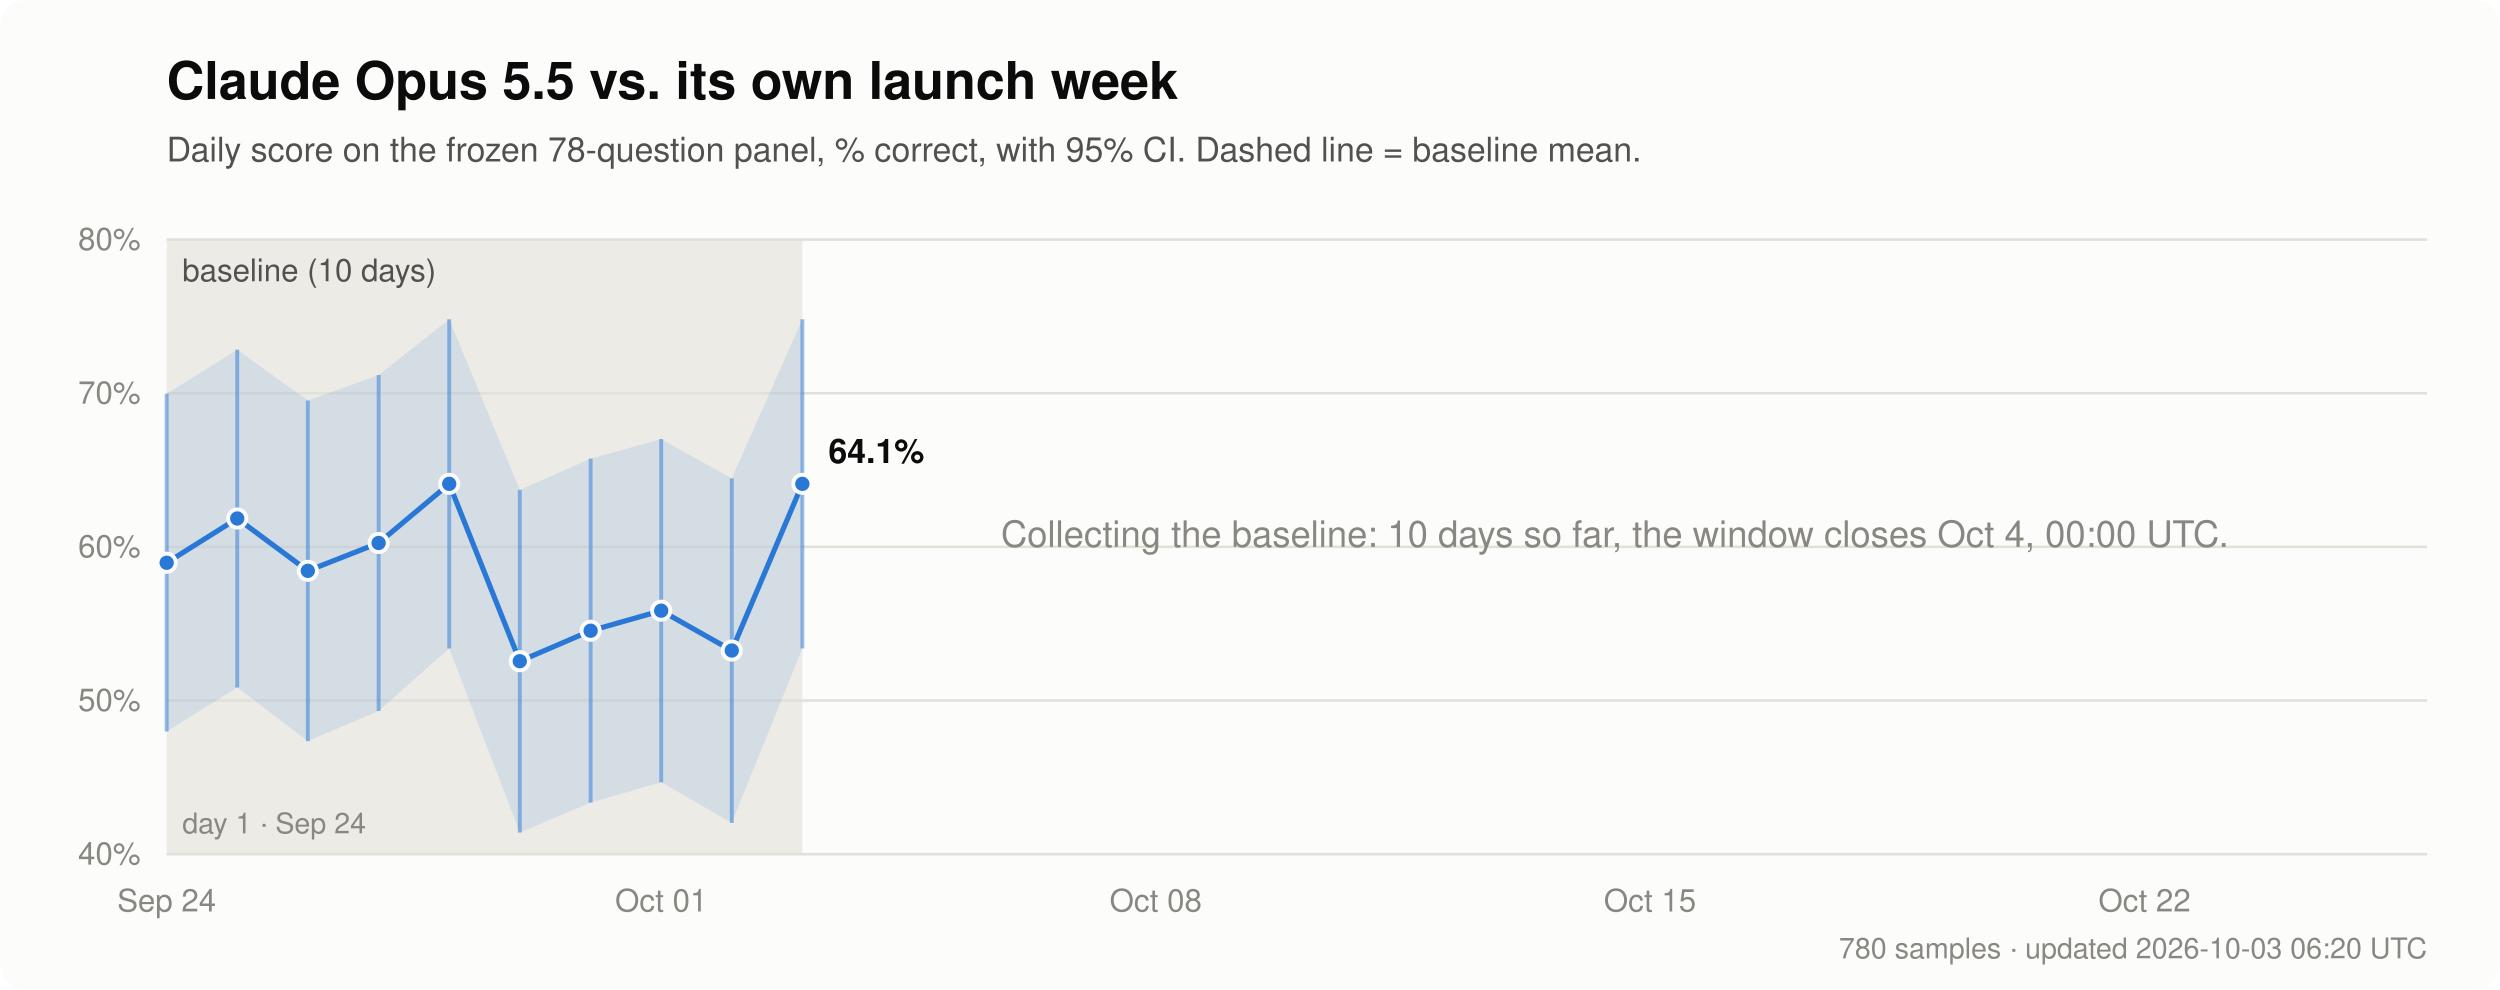
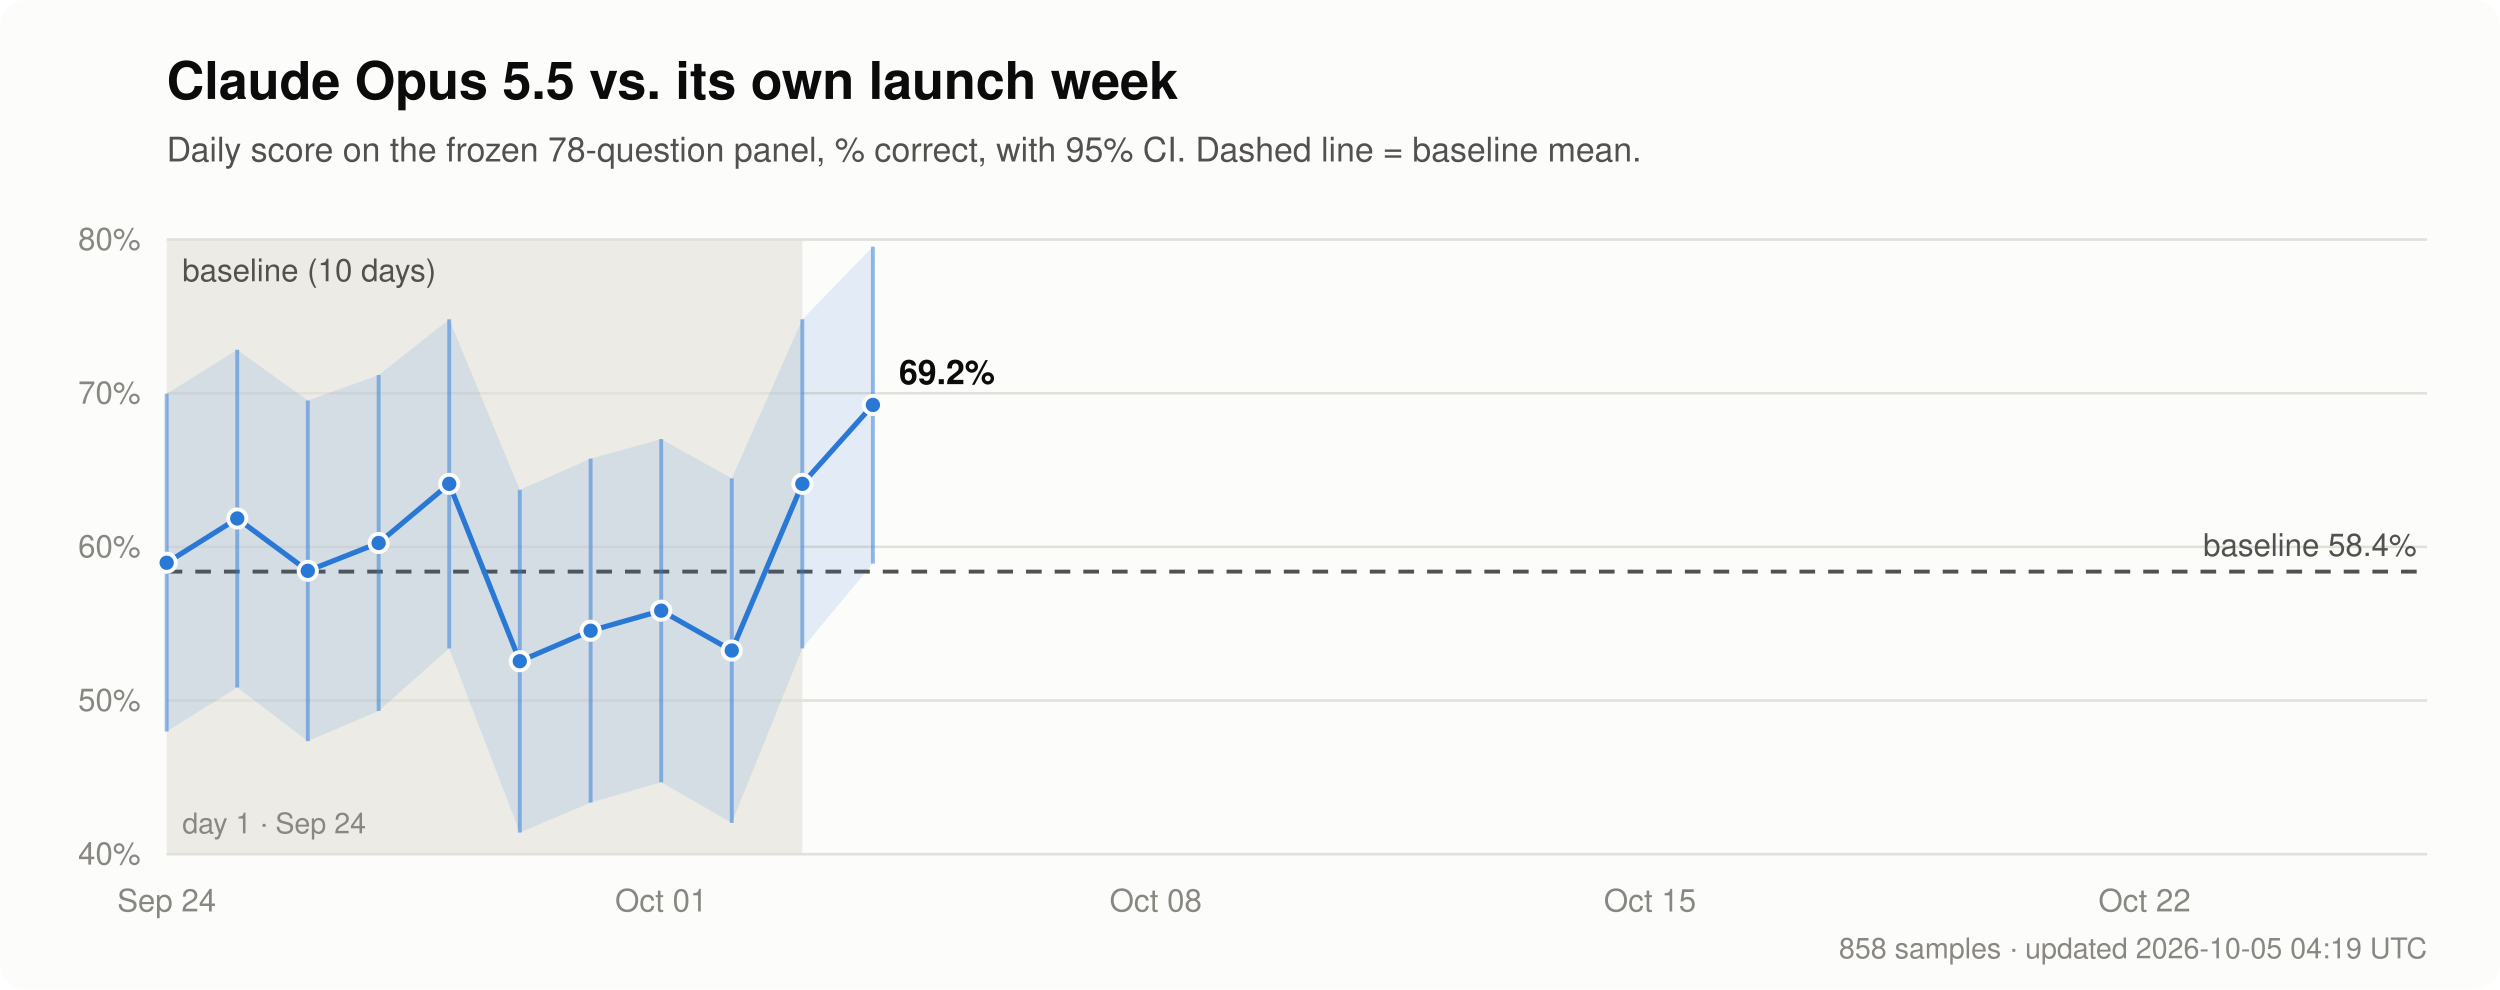
<svg xmlns="http://www.w3.org/2000/svg" width="960" height="380" viewBox="0 0 960 380" font-family="-apple-system, Segoe UI, Helvetica, Arial, sans-serif" role="img" aria-labelledby="t d">
  <rect width="960" height="380" rx="10" fill="#fcfcfb" />
  <text x="64" y="38" fill="#0b0b0b" font-size="20" font-weight="600">Claude Opus 5.5 vs. its own launch week</text>
  <text x="64" y="62" fill="#52514e" font-size="13">Daily score on the frozen 78-question panel, % correct, with 95% CI. Dashed line = baseline mean.</text>
  <line x1="64" y1="328.0" x2="932" y2="328.0" stroke="#e1e0d9" stroke-width="1" />
  <text x="54" y="332.0" text-anchor="end" fill="#898781" font-size="12">40%</text>
  <line x1="64" y1="269.0" x2="932" y2="269.0" stroke="#e1e0d9" stroke-width="1" />
  <text x="54" y="273.0" text-anchor="end" fill="#898781" font-size="12">50%</text>
  <line x1="64" y1="210.0" x2="932" y2="210.0" stroke="#e1e0d9" stroke-width="1" />
  <text x="54" y="214.0" text-anchor="end" fill="#898781" font-size="12">60%</text>
  <line x1="64" y1="151.0" x2="932" y2="151.0" stroke="#e1e0d9" stroke-width="1" />
  <text x="54" y="155.0" text-anchor="end" fill="#898781" font-size="12">70%</text>
  <line x1="64" y1="92.0" x2="932" y2="92.0" stroke="#e1e0d9" stroke-width="1" />
  <text x="54" y="96.0" text-anchor="end" fill="#898781" font-size="12">80%</text>
  <rect x="64.0" y="92" width="244.1" height="236" fill="#e1e0d9" opacity="0.6" />
  <text x="70.0" y="108" fill="#52514e" font-size="12">baseline (10 days)</text>
  <text x="70.0" y="320" fill="#898781" font-size="11">day 1 · Sep 24</text>
  <text x="64.0" y="350" text-anchor="middle" fill="#898781" font-size="12">Sep 24</text>
  <text x="253.9" y="350" text-anchor="middle" fill="#898781" font-size="12">Oct 01</text>
  <text x="443.8" y="350" text-anchor="middle" fill="#898781" font-size="12">Oct 08</text>
  <text x="633.6" y="350" text-anchor="middle" fill="#898781" font-size="12">Oct 15</text>
  <text x="823.5" y="350" text-anchor="middle" fill="#898781" font-size="12">Oct 22</text>
-   <path d="M64.0,151.2 L91.1,134.3 L118.2,153.8 L145.4,144.0 L172.5,122.6 L199.6,188.1 L226.8,176.1 L253.9,168.6 L281.0,183.7 L308.1,122.6 L308.1,249.0 L281.0,316.0 L253.9,300.4 L226.8,308.2 L199.6,319.7 L172.5,249.0 L145.4,273.0 L118.2,284.6 L91.1,264.0 L64.0,280.9 Z" fill="#2a78d6" opacity="0.12" />
-   <path d="M64.0,216.1 L91.1,199.1 L118.2,219.2 L145.4,208.5 L172.5,185.8 L199.6,253.9 L226.8,242.2 L253.9,234.5 L281.0,249.8 L308.1,185.8" fill="none" stroke="#2a78d6" stroke-width="2" stroke-linejoin="round" stroke-linecap="round" />
+   <line x1="64" y1="219.5" x2="932" y2="219.5" stroke="#52514e" stroke-width="1.5" stroke-dasharray="6 5" />
+   <text x="928" y="213.5" text-anchor="end" fill="#52514e" font-size="12">baseline 58.4%</text>
+   <path d="M64.0,151.2 L91.1,134.3 L118.2,153.8 L145.4,144.0 L172.5,122.6 L199.6,188.1 L226.8,176.1 L253.9,168.6 L281.0,183.7 L308.1,122.6 L335.2,94.7 L335.2,216.4 L308.1,249.0 L281.0,316.0 L253.9,300.4 L226.8,308.2 L199.6,319.7 L172.5,249.0 L145.4,273.0 L118.2,284.6 L91.1,264.0 L64.0,280.9 Z" fill="#2a78d6" opacity="0.12" />
+   <path d="M64.0,216.1 L91.1,199.1 L118.2,219.2 L145.4,208.5 L172.5,185.8 L199.6,253.9 L226.8,242.2 L253.9,234.5 L281.0,249.8 L308.1,185.8 L335.2,155.5" fill="none" stroke="#2a78d6" stroke-width="2" stroke-linejoin="round" stroke-linecap="round" />
  <line x1="64.0" y1="280.9" x2="64.0" y2="151.2" stroke="#2a78d6" stroke-width="1.5" opacity="0.5" />
  <circle cx="64.0" cy="216.1" r="3.5" fill="#2a78d6" stroke="#fcfcfb" stroke-width="1.5" />
  <line x1="91.1" y1="264.0" x2="91.1" y2="134.3" stroke="#2a78d6" stroke-width="1.5" opacity="0.5" />
  <circle cx="91.1" cy="199.1" r="3.5" fill="#2a78d6" stroke="#fcfcfb" stroke-width="1.5" />
  <line x1="118.2" y1="284.6" x2="118.2" y2="153.8" stroke="#2a78d6" stroke-width="1.5" opacity="0.5" />
  <circle cx="118.2" cy="219.2" r="3.5" fill="#2a78d6" stroke="#fcfcfb" stroke-width="1.5" />
  <line x1="145.4" y1="273.0" x2="145.4" y2="144.0" stroke="#2a78d6" stroke-width="1.5" opacity="0.5" />
  <circle cx="145.4" cy="208.5" r="3.5" fill="#2a78d6" stroke="#fcfcfb" stroke-width="1.5" />
  <line x1="172.5" y1="249.0" x2="172.5" y2="122.6" stroke="#2a78d6" stroke-width="1.5" opacity="0.5" />
  <circle cx="172.5" cy="185.8" r="3.5" fill="#2a78d6" stroke="#fcfcfb" stroke-width="1.5" />
  <line x1="199.6" y1="319.7" x2="199.6" y2="188.1" stroke="#2a78d6" stroke-width="1.5" opacity="0.5" />
  <circle cx="199.6" cy="253.9" r="3.5" fill="#2a78d6" stroke="#fcfcfb" stroke-width="1.5" />
  <line x1="226.8" y1="308.2" x2="226.8" y2="176.1" stroke="#2a78d6" stroke-width="1.5" opacity="0.5" />
  <circle cx="226.8" cy="242.2" r="3.5" fill="#2a78d6" stroke="#fcfcfb" stroke-width="1.5" />
  <line x1="253.9" y1="300.4" x2="253.9" y2="168.6" stroke="#2a78d6" stroke-width="1.5" opacity="0.5" />
  <circle cx="253.9" cy="234.5" r="3.5" fill="#2a78d6" stroke="#fcfcfb" stroke-width="1.5" />
  <line x1="281.0" y1="316.0" x2="281.0" y2="183.7" stroke="#2a78d6" stroke-width="1.5" opacity="0.5" />
  <circle cx="281.0" cy="249.8" r="3.5" fill="#2a78d6" stroke="#fcfcfb" stroke-width="1.5" />
  <line x1="308.1" y1="249.0" x2="308.1" y2="122.6" stroke="#2a78d6" stroke-width="1.5" opacity="0.5" />
  <circle cx="308.1" cy="185.8" r="3.5" fill="#2a78d6" stroke="#fcfcfb" stroke-width="1.5" />
-   <text x="318.1" y="177.8" fill="#0b0b0b" font-size="13" font-weight="600">64.1%</text>
-   <text x="620.1" y="210.0" text-anchor="middle" fill="#898781" font-size="14">Collecting the baseline: 10 days so far, the window closes Oct 4, 00:00 UTC.</text>
-   <text x="932" y="368" text-anchor="end" fill="#898781" font-size="11">780 samples · updated 2026-10-03 06:20 UTC</text>
+   <line x1="335.2" y1="216.4" x2="335.2" y2="94.7" stroke="#2a78d6" stroke-width="1.5" opacity="0.5" />
+   <circle cx="335.2" cy="155.5" r="3.5" fill="#2a78d6" stroke="#fcfcfb" stroke-width="1.5" />
+   <text x="345.2" y="147.5" fill="#0b0b0b" font-size="13" font-weight="600">69.2%</text>
+   <text x="932" y="368" text-anchor="end" fill="#898781" font-size="11">858 samples · updated 2026-10-05 04:19 UTC</text>
</svg>
